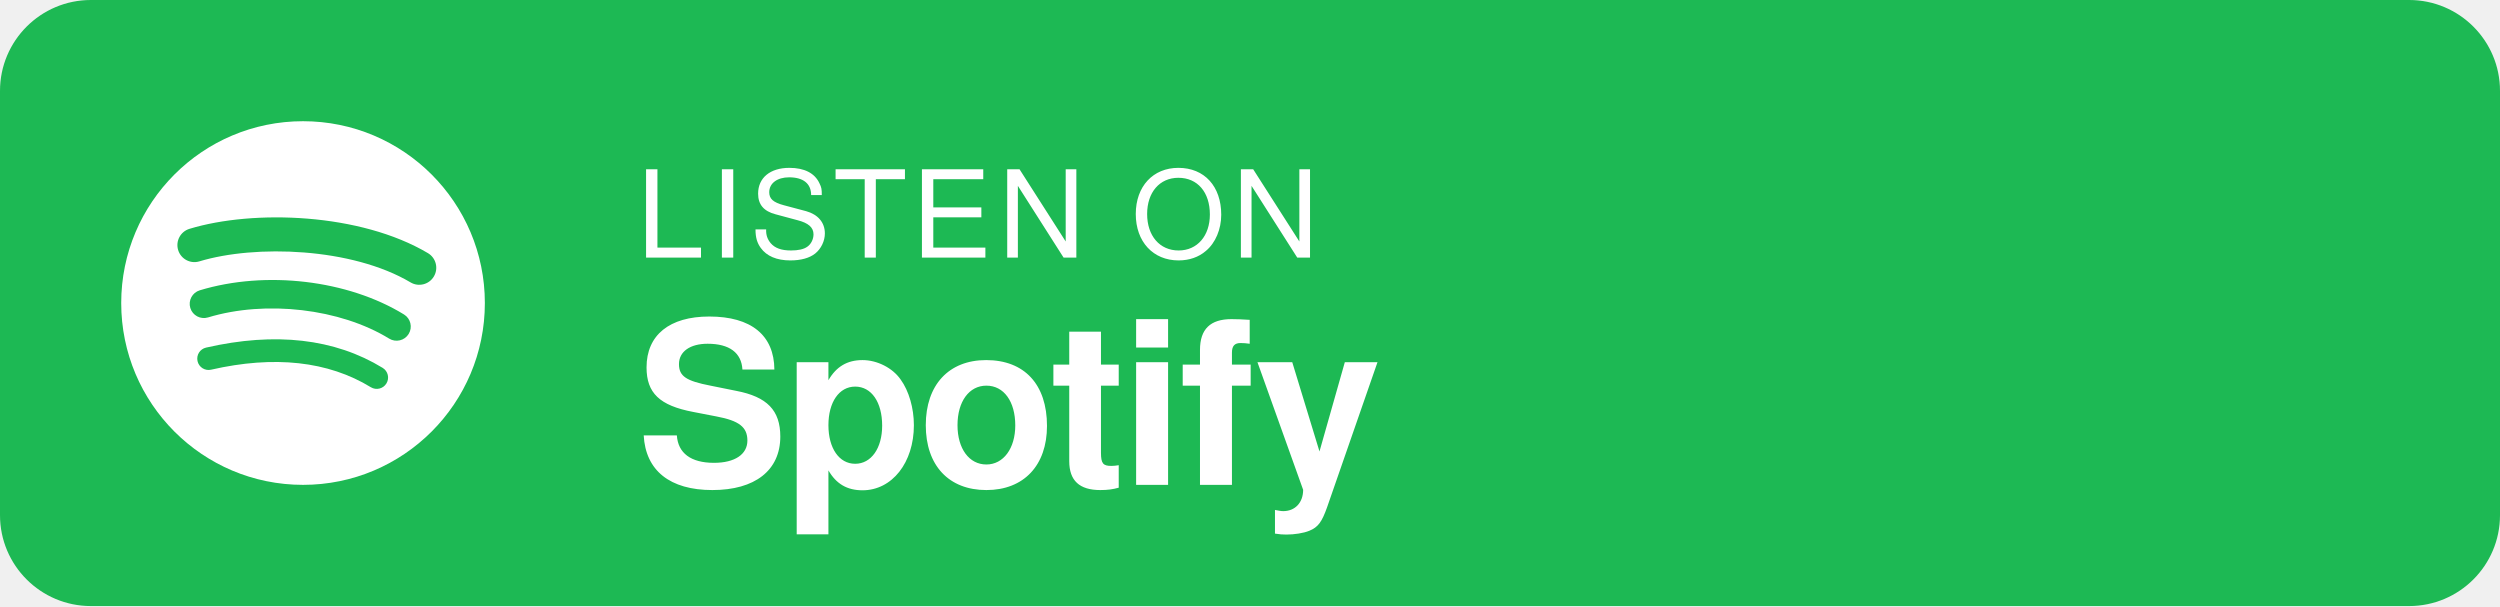
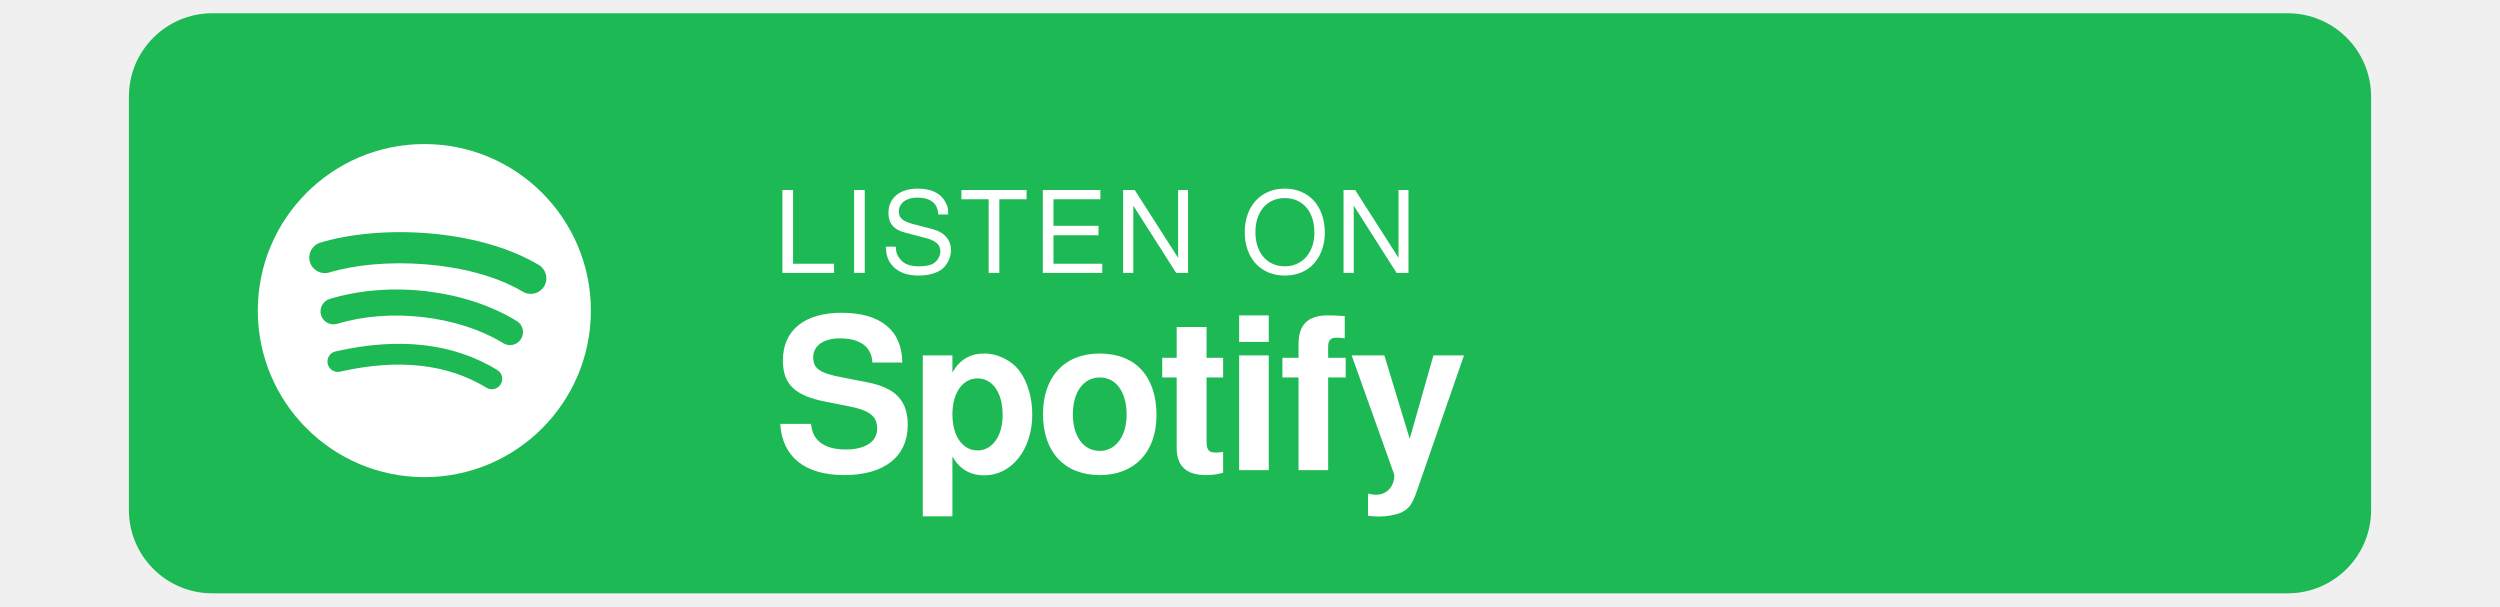
- <svg xmlns="http://www.w3.org/2000/svg" viewBox="0 0 165 40" role="img" aria-label="Listen on Spotify">
-   <rect width="165" height="40" rx="6" fill="#1DB954" />
-   <g transform="translate(8 8) scale(0.6316)">
+ <svg xmlns="http://www.w3.org/2000/svg" width="164.857" height="40" viewBox="0 0 164.857 40" role="img" aria-label="Listen on Spotify">
+   <rect x="8.5" y="0.875" width="147.857" height="38.25" rx="5.5" fill="#1DB954" />
+   <g transform="translate(17 9.5) scale(0.578)">
    <path fill="#FFFFFF" fill-rule="evenodd" clip-rule="evenodd" d="M30.238 16.844C24.115 13.207 14.012 12.873 8.164 14.647C7.226 14.93 6.234 14.402 5.949 13.461C5.664 12.523 6.194 11.531 7.133 11.246C13.845 9.207 25.002 9.6 32.053 13.786C32.897 14.288 33.174 15.379 32.672 16.222C32.175 17.066 31.08 17.346 30.238 16.844ZM30.039 22.23C29.61 22.928 28.698 23.146 28 22.718C22.895 19.58 15.109 18.671 9.069 20.505C8.284 20.74 7.458 20.299 7.22 19.517C6.984 18.734 7.425 17.907 8.208 17.67C15.107 15.576 23.685 16.591 29.551 20.195C30.248 20.622 30.466 21.535 30.039 22.23ZM27.713 27.403C27.371 27.962 26.644 28.139 26.085 27.797C21.624 25.07 16.008 24.455 9.394 25.965C8.757 26.112 8.121 25.712 7.976 25.074C7.83 24.437 8.227 23.803 8.867 23.657C16.104 22.002 22.312 22.714 27.32 25.775C27.879 26.117 28.055 26.845 27.713 27.403ZM19 0C8.506 0 0 8.506 0 19C0 29.494 8.506 38 19 38C29.494 38 38 29.494 38 19C38 8.508 29.494 0 19 0Z" />
  </g>
-   <text x="42" y="17" font-family="-apple-system, BlinkMacSystemFont, 'Segoe UI', 'Helvetica Neue', Helvetica, Arial, sans-serif" font-size="8" font-weight="500" fill="#FFFFFF" letter-spacing="0.4">LISTEN ON</text>
-   <text x="42" y="32" font-family="-apple-system, BlinkMacSystemFont, 'Segoe UI', 'Helvetica Neue', Helvetica, Arial, sans-serif" font-size="15" font-weight="700" fill="#FFFFFF" letter-spacing="-0.3">Spotify</text>
+   <text x="51" y="18" font-family="-apple-system, BlinkMacSystemFont, 'Segoe UI', 'Helvetica Neue', Helvetica, Arial, sans-serif" font-size="7.5" font-weight="500" fill="#FFFFFF" letter-spacing="0.4">LISTEN ON</text>
+   <text x="51" y="31" font-family="-apple-system, BlinkMacSystemFont, 'Segoe UI', 'Helvetica Neue', Helvetica, Arial, sans-serif" font-size="14" font-weight="700" fill="#FFFFFF" letter-spacing="-0.3">Spotify</text>
</svg>
